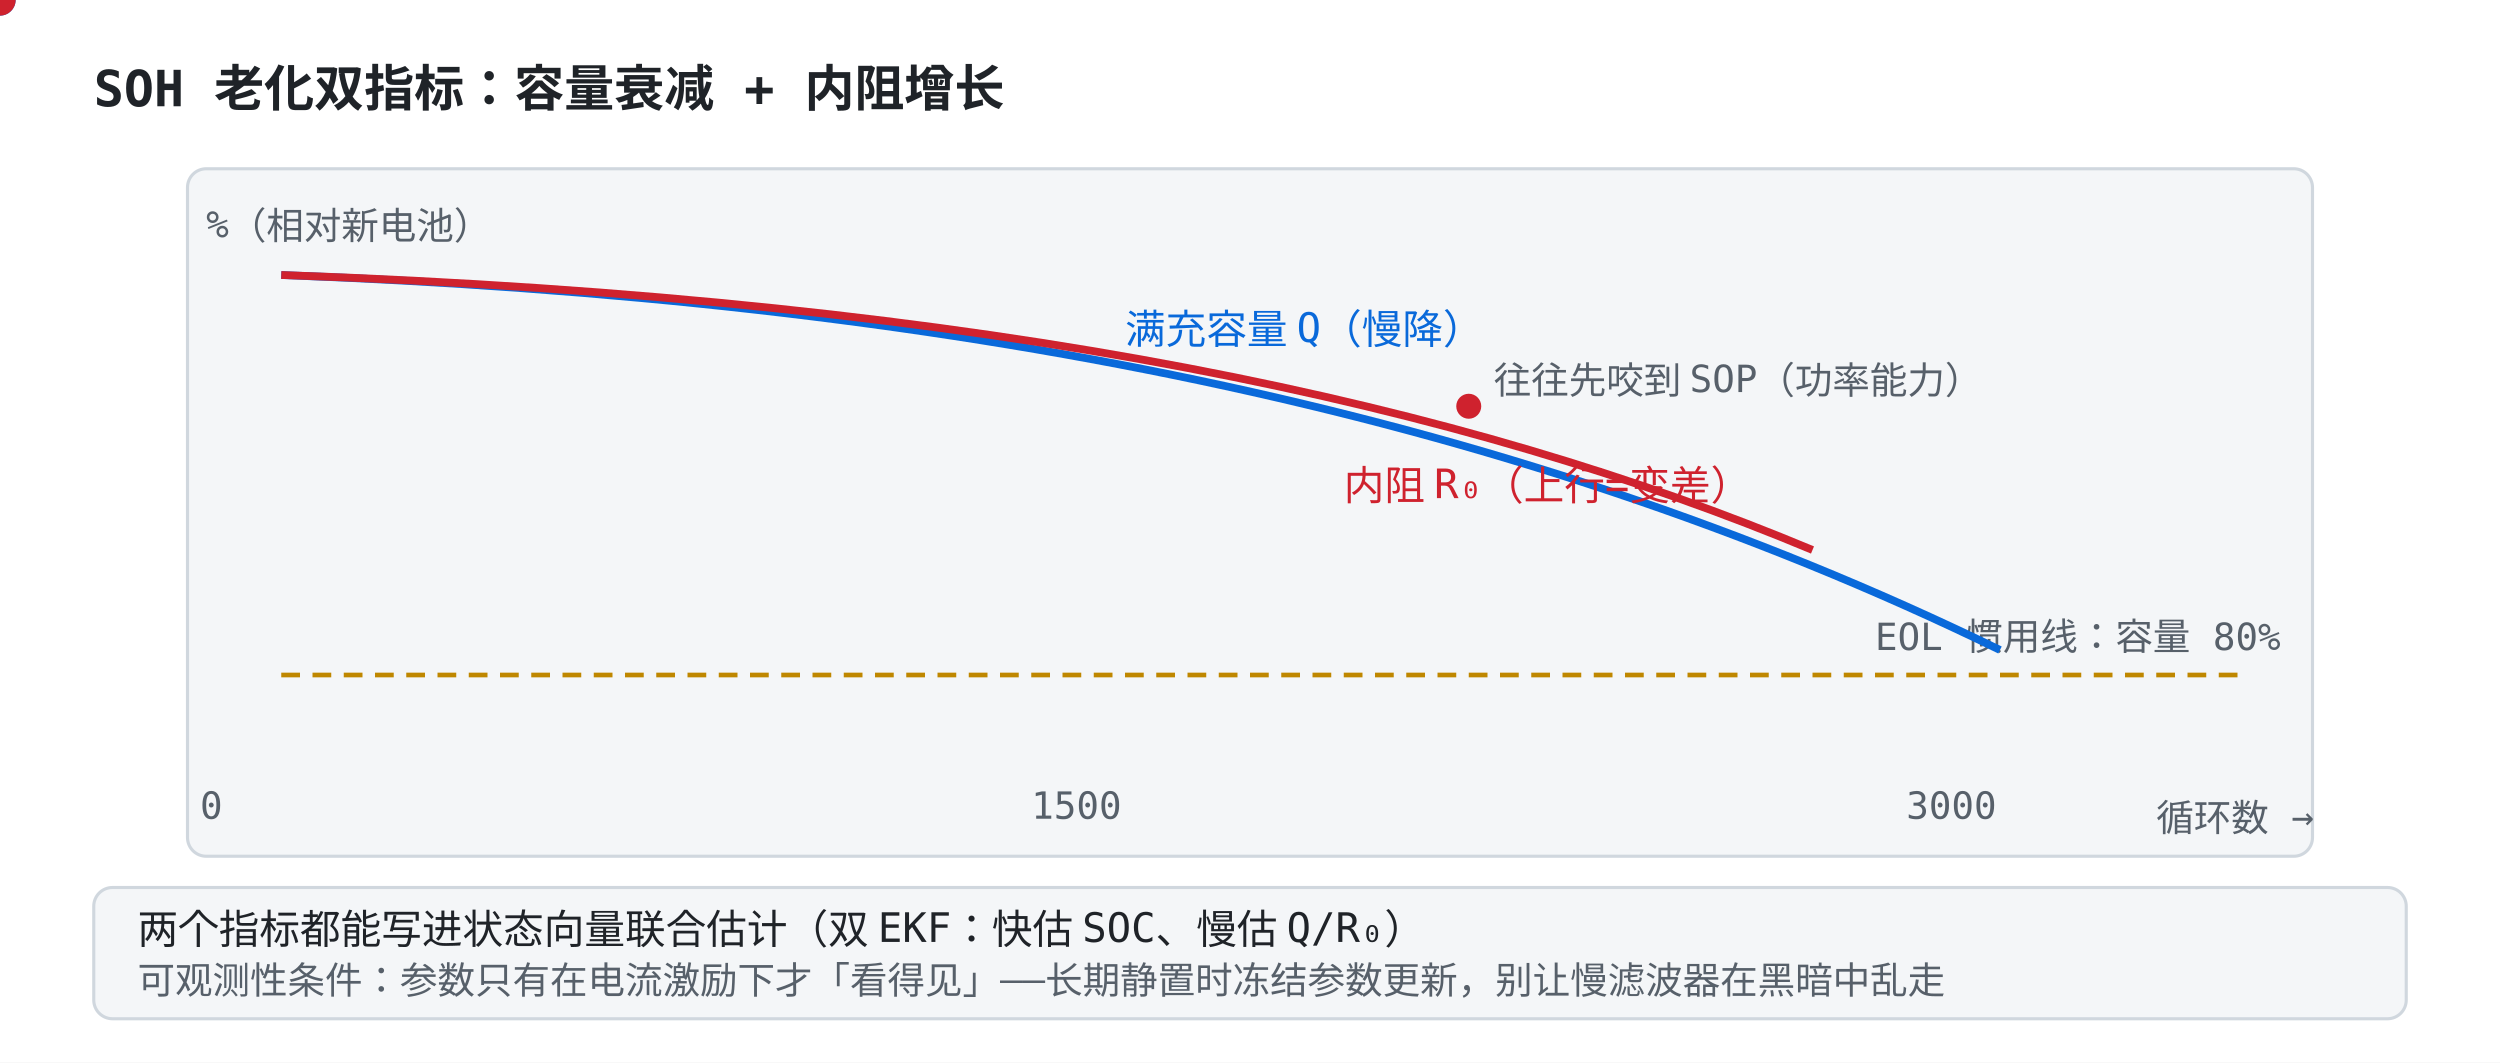
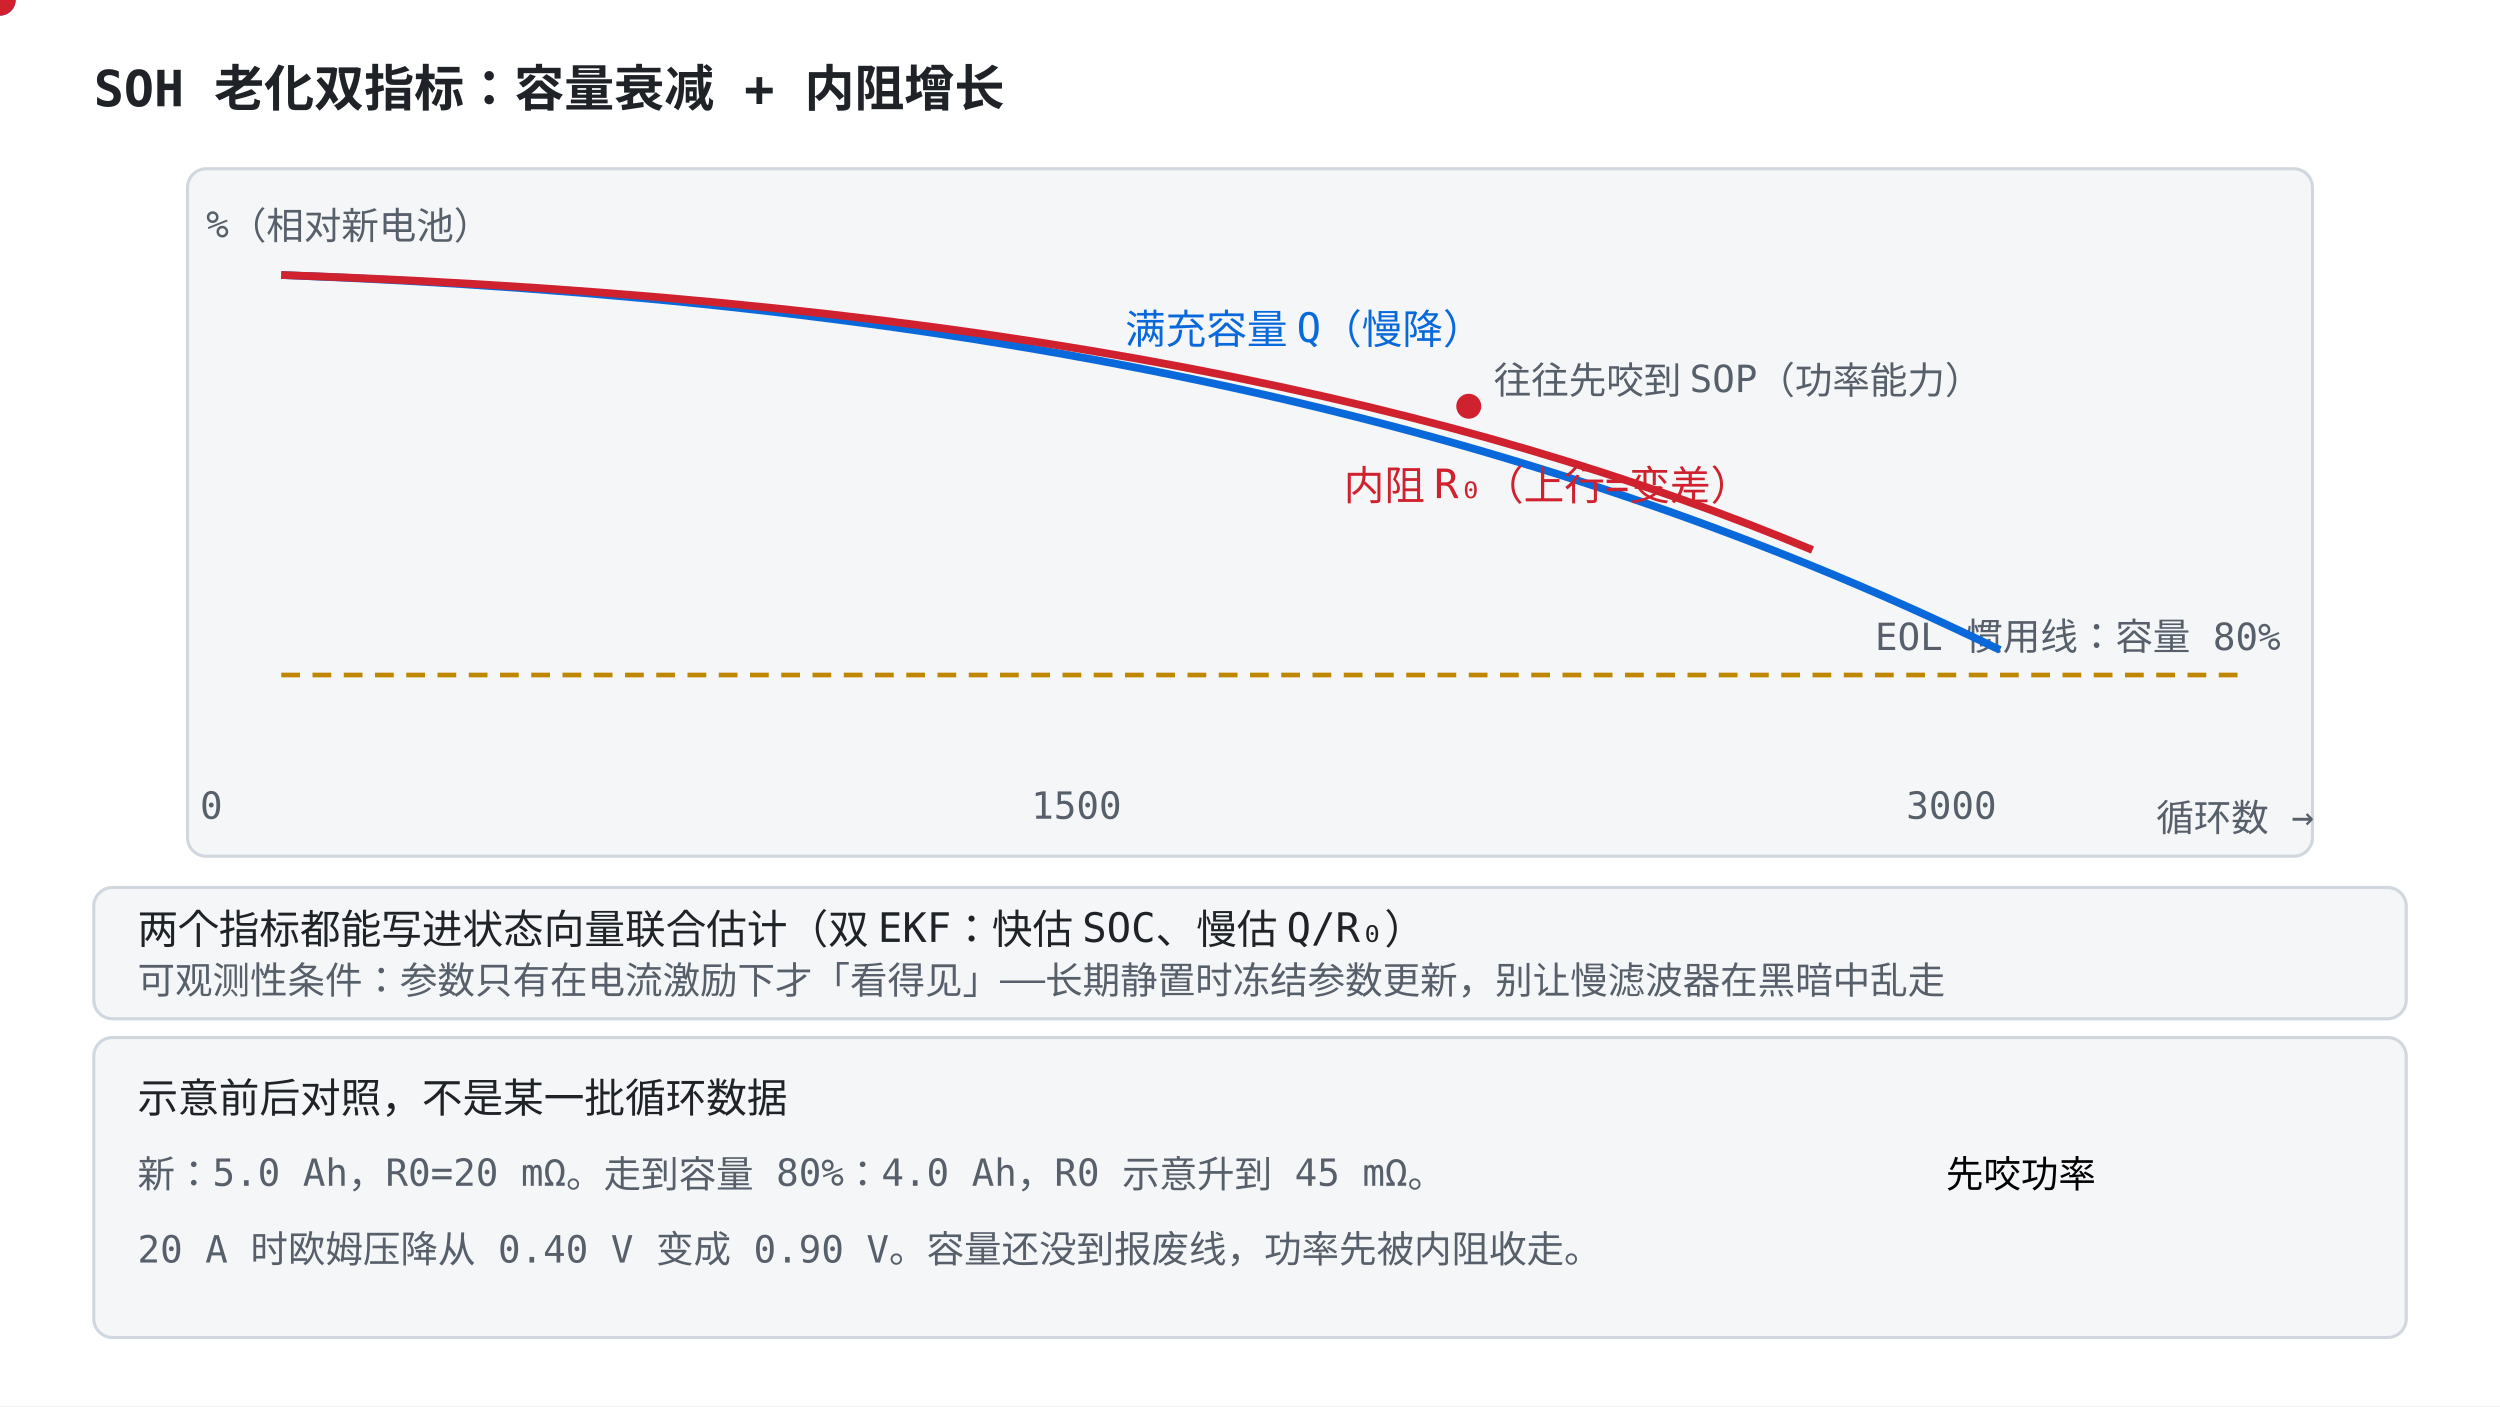
- <svg xmlns="http://www.w3.org/2000/svg" viewBox="0 0 800 340" font-family="ui-monospace, Consolas, monospace">
+ <svg xmlns="http://www.w3.org/2000/svg" viewBox="0 0 800 450" font-family="ui-monospace, Consolas, monospace">
  <style>
    .bg { fill: #ffffff; }
    .panel { fill: #f4f6f8; stroke: #d0d7de; }
    .axis { stroke: #57606a; stroke-width: 1.5; }
    .txt { fill: #1f2328; font-size: 13px; }
    .small { fill: #57606a; font-size: 12px; }
    .title { fill: #1f2328; font-size: 16px; font-weight: bold; }
    .cap { stroke: #0969da; stroke-width: 2.5; fill: none; }
    .res { stroke: #cf222e; stroke-width: 2.5; fill: none; }
    .eol { stroke: #bf8700; stroke-width: 1.5; stroke-dasharray: 6 4; }
    .dot1 { fill: #0969da; }
    .dot2 { fill: #cf222e; }
    @media (prefers-color-scheme: dark) {
      .bg { fill: #0d1117; }
      .panel { fill: #161b22; stroke: #30363d; }
      .axis { stroke: #8b949e; }
      .txt { fill: #e6edf3; }
      .small { fill: #8b949e; }
      .title { fill: #e6edf3; }
      .cap { stroke: #4493f8; }
      .res { stroke: #ff7b72; }
      .eol { stroke: #d29922; }
      .dot1 { fill: #4493f8; }
      .dot2 { fill: #ff7b72; }
    }
  </style>
-   <rect class="bg" width="800" height="340" />
+   <rect class="bg" width="800" height="450" />
  <text class="title" x="30" y="34">SOH 老化双指标：容量衰减 + 内阻增长</text>
  <rect class="panel" x="60" y="54" width="680" height="220" rx="6" />
  <text class="small" x="66" y="76">%（相对新电池）</text>
  <text class="small" x="690" y="266">循环数 →</text>
  <text class="small" x="64" y="262">0</text>
  <text class="small" x="330" y="262">1500</text>
  <text class="small" x="610" y="262">3000</text>
  <line class="eol" x1="90" y1="216" x2="720" y2="216" />
  <text class="small" x="600" y="208">EOL 惯用线：容量 80%</text>
  <path class="cap" d="M 90 88 C 300 96, 480 130, 640 208" />
  <text class="txt" x="360" y="110" fill="#0969da" style="fill:#0969da">满充容量 Q（慢降）</text>
  <path class="res" d="M 90 88 C 320 96, 470 130, 580 176" />
  <text class="txt" x="430" y="160" fill="#cf222e" style="fill:#cf222e">内阻 R₀（上行=变差）</text>
  <circle cx="470" cy="130" r="4" class="dot2">
    <animate attributeName="opacity" values="1;0.2;1" dur="1.6s" repeatCount="indefinite" />
  </circle>
  <text class="small" x="478" y="126">往往先咬到 SOP（功率能力）</text>
  <circle class="dot1" r="5">
    <animateMotion dur="8s" repeatCount="indefinite" path="M 90 88 C 300 96, 480 130, 640 208" />
  </circle>
  <circle class="dot2" r="5">
    <animateMotion dur="8s" repeatCount="indefinite" path="M 90 88 C 320 96, 470 130, 580 176" />
  </circle>
  <rect class="panel" x="30" y="284" width="740" height="42" rx="6" />
  <text class="txt" x="44" y="302">两个指标都能写进状态向量联合估计（双 EKF：快估 SOC、慢估 Q/R₀）</text>
  <text class="small" x="44" y="318">可观测性条件：参数只有在电流激励下才「看得见」——长期静置时冻结参数更新，别让慢滤波器在黑暗中乱走</text>
+   <rect class="panel" x="30" y="332" width="740" height="96" rx="6" />
+   <text class="txt" x="44" y="356">示意前后对照，不是某一批循环数据</text>
+   <text class="small" x="44" y="380">新：5.0 Ah，R0=20 mΩ。走到容量 80%：4.0 Ah，R0 示意升到 45 mΩ。</text>
+   <text class="small" x="44" y="404">20 A 时欧姆压降从 0.40 V 变成 0.90 V。容量还没到报废线，功率先被内阻收走。</text>
+   <text class="warn" x="620" y="380">
+     <animate attributeName="opacity" values="0.3;1;0.3" keyTimes="0;0.5;1" dur="3s" repeatCount="indefinite" />
+     先咬功率
+   </text>
</svg>
